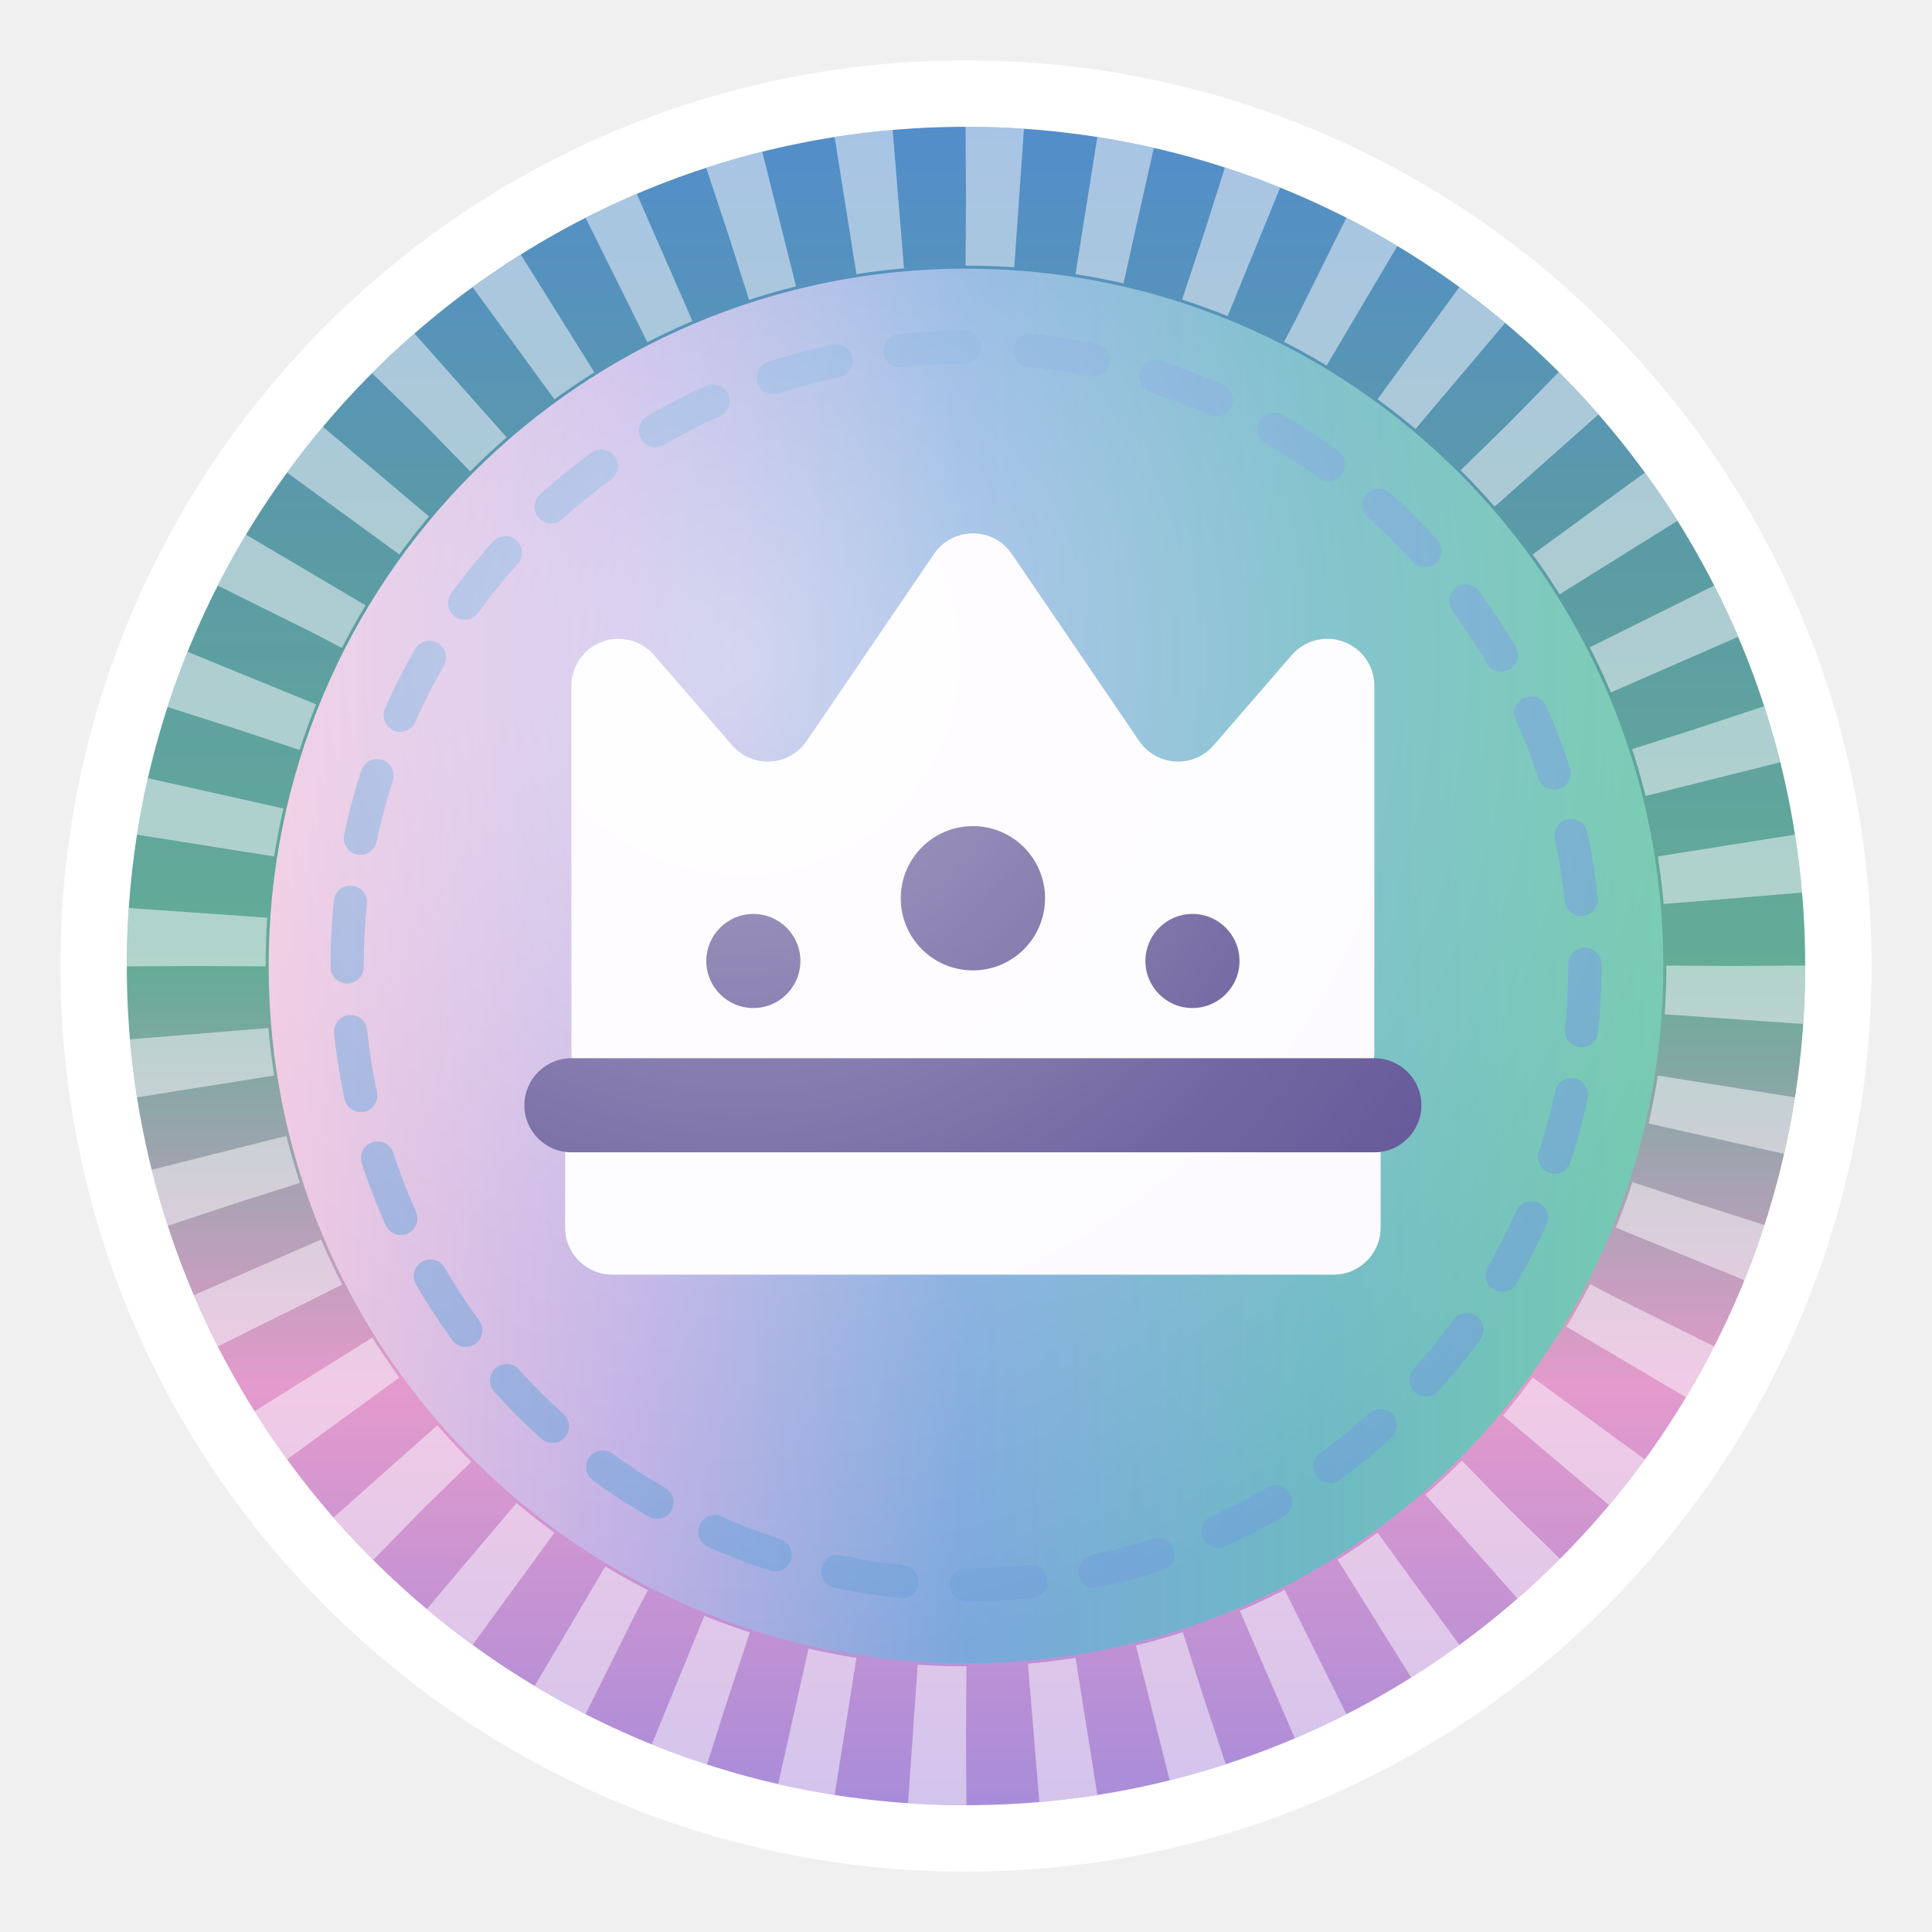
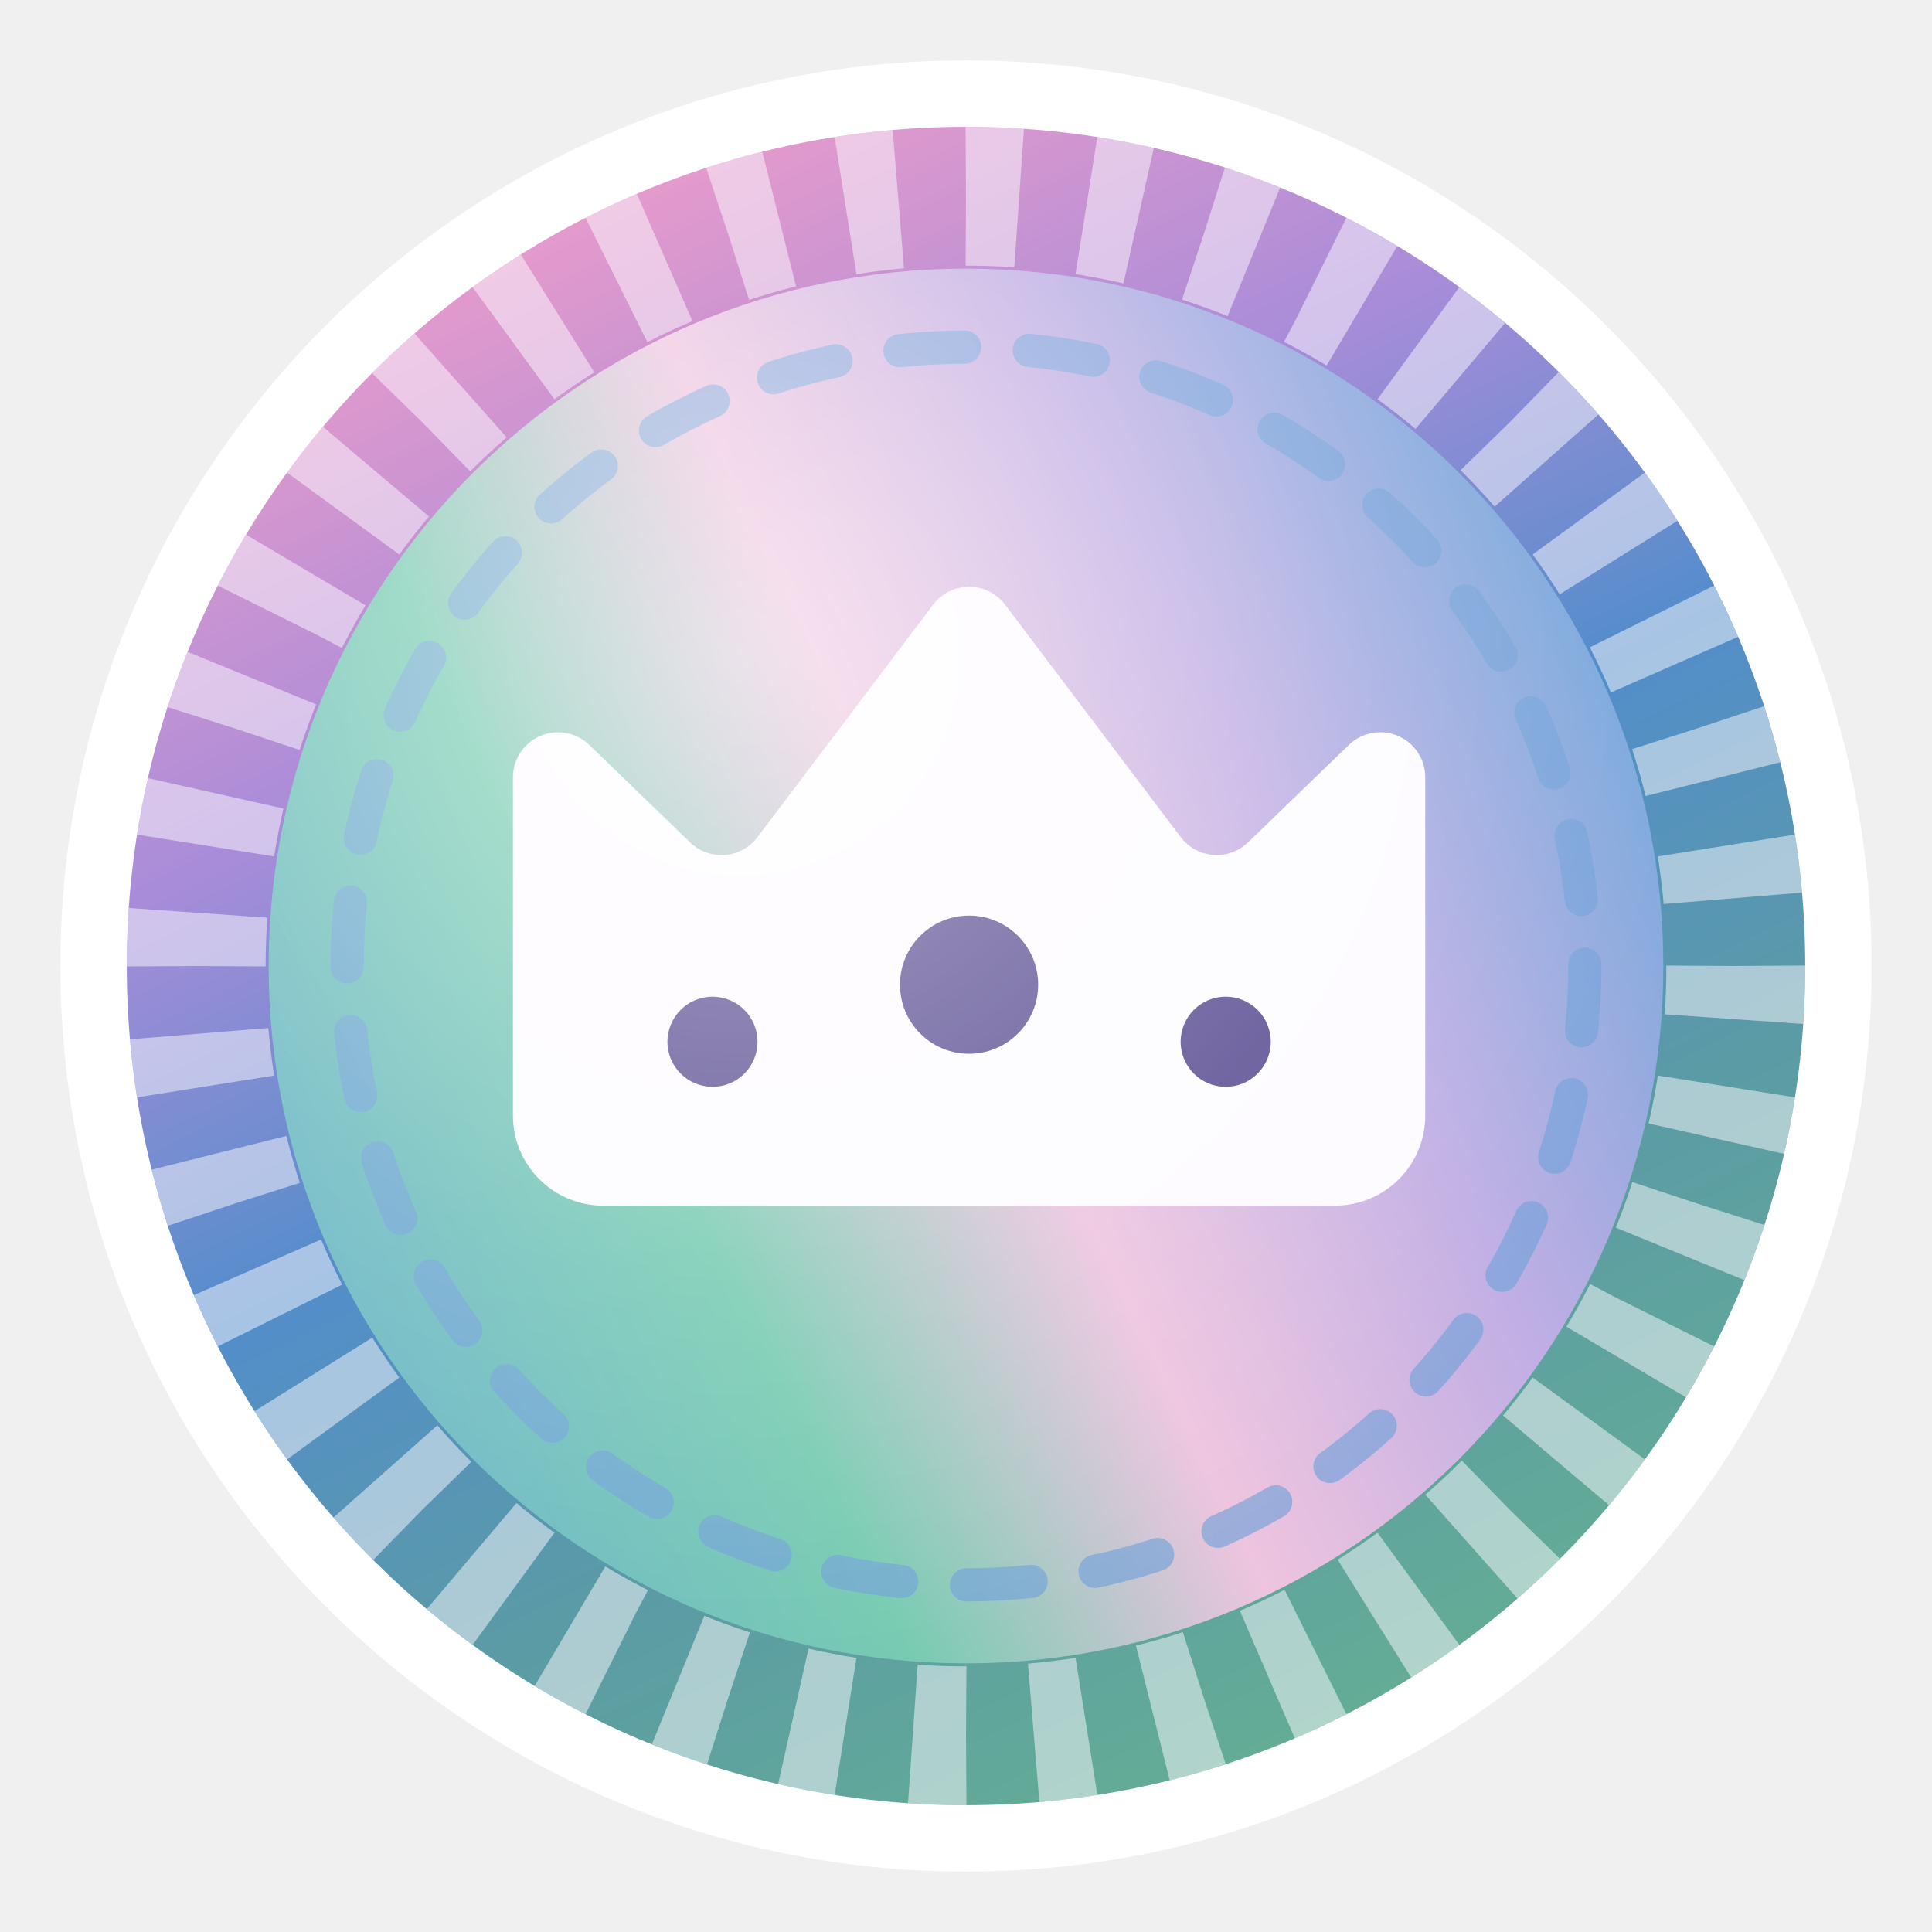
<svg xmlns="http://www.w3.org/2000/svg" viewBox="0 0 32 32">
  <defs>
-     <linearGradient id="x13f" gradientUnits="userSpaceOnUse" x1="4.45" y1="16" x2="27.55" y2="16">
-       <stop offset="0" stop-color="#eec4df" />
-       <stop offset="0.25" stop-color="#c0aee4" />
-       <stop offset="0.5" stop-color="#7ba8dc" />
-       <stop offset="0.75" stop-color="#6eb9c4" />
-       <stop offset="1" stop-color="#77cbb1" />
+     <linearGradient id="allf" gradientUnits="userSpaceOnUse" x1="5.594" y1="21.011" x2="26.406" y2="10.989">
+       <stop offset="0" stop-color="#6eb9c4" />
+       <stop offset="0.25" stop-color="#77cbb1" />
+       <stop offset="0.5" stop-color="#eec4df" />
+       <stop offset="0.75" stop-color="#c0aee4" />
+       <stop offset="1" stop-color="#7ba8dc" />
    </linearGradient>
-     <linearGradient id="x13e" gradientUnits="userSpaceOnUse" x1="16" y1="2.1" x2="16" y2="29.9">
-       <stop offset="0" stop-color="#538dcb" />
-       <stop offset="0.25" stop-color="#5b9ba5" />
-       <stop offset="0.5" stop-color="#64ac96" />
-       <stop offset="0.75" stop-color="#e49acc" />
-       <stop offset="1" stop-color="#a88cd9" />
+     <linearGradient id="alle" gradientUnits="userSpaceOnUse" x1="9.969" y1="3.477" x2="22.031" y2="28.523">
+       <stop offset="0" stop-color="#e49acc" />
+       <stop offset="0.25" stop-color="#a88cd9" />
+       <stop offset="0.5" stop-color="#538dcb" />
+       <stop offset="0.75" stop-color="#5b9ba5" />
+       <stop offset="1" stop-color="#64ac96" />
    </linearGradient>
-     <radialGradient id="x13h" cx=".34" cy=".28" r=".72">
+     <radialGradient id="allh" cx=".34" cy=".28" r=".72">
      <stop offset="0" stop-color="#fff" stop-opacity=".5" />
      <stop offset=".62" stop-color="#fff" stop-opacity=".14" />
      <stop offset="1" stop-color="#fff" stop-opacity="0" />
    </radialGradient>
  </defs>
  <g stroke-linejoin="round" stroke-linecap="round">
    <circle cx="16" cy="16" r="15" fill="#fff" />
-     <circle cx="16" cy="16" r="13.9" fill="url(#x13e)" />
+     <circle cx="16" cy="16" r="13.9" fill="url(#alle)" />
    <circle cx="16" cy="16" r="12.75" fill="none" stroke="#fdfbff" stroke-width="2.3" stroke-dasharray="0.881 1.122" stroke-linecap="butt" opacity=".5" />
-     <circle cx="16" cy="16" r="11.55" fill="url(#x13f)" />
+     <circle cx="16" cy="16" r="11.55" fill="url(#allf)" />
    <circle cx="16" cy="16" r="10.25" fill="none" stroke="#71a2d9" stroke-width=".55" stroke-dasharray="1.073 1.073" opacity=".65" />
-     <g vector-effect="non-scaling-stroke" transform="translate(16 16) scale(1.039) translate(-15.89 -17.08)">
-       <path d="M10.35 19.2A0.75 0.75 0 0 1 9.6 18.45L9.6 12.614A0.75 0.75 0 0 1 10.917 12.123L12.162 13.562A0.75 0.75 0 0 0 13.349 13.494L15.38 10.511A0.75 0.75 0 0 1 16.62 10.511L18.651 13.494A0.75 0.75 0 0 0 19.838 13.562L21.083 12.123A0.75 0.75 0 0 1 22.4 12.614L22.4 18.45A0.75 0.75 0 0 1 21.65 19.2Z" fill="#fdfbff" />
-       <rect x="9.5" y="19" width="13" height="3" rx="0.75" fill="#fdfbff" />
-       <path d="M9.6 20.05A0.75 0.75 0 0 1 9.6 18.55L22.4 18.55A0.75 0.75 0 0 1 22.4 20.05Z" fill="#5c4f93" />
-       <circle cx="16" cy="16" r="1.15" fill="#5c4f93" />
-       <circle cx="12.5" cy="17" r="0.75" fill="#5c4f93" />
-       <circle cx="19.5" cy="17" r="0.75" fill="#5c4f93" />
+     <g transform="translate(16 16) scale(0.995) translate(-15.999 -16.035)">
+       <path d="M9.957 20.024A1.5 1.5 0 0 1 8.457 18.524L8.457 12.894A0.75 0.75 0 0 1 9.728 12.355L11.407 13.978A0.75 0.75 0 0 0 12.527 13.891L15.452 10.02A0.75 0.75 0 0 1 16.649 10.02L19.574 13.891A0.75 0.75 0 0 0 20.693 13.978L22.372 12.355A0.75 0.75 0 0 1 23.644 12.894L23.644 18.524A1.5 1.5 0 0 1 22.144 20.024Z" fill="#fdfbff" />
+       <circle cx="16.05" cy="16.346" r="1.15" fill="#5c4f93" />
+       <circle cx="11.779" cy="17.296" r="0.75" fill="#5c4f93" />
+       <circle cx="20.322" cy="17.296" r="0.75" fill="#5c4f93" />
    </g>
-     <circle cx="16" cy="16" r="11.55" fill="url(#x13h)" />
+     <circle cx="16" cy="16" r="11.55" fill="url(#allh)" />
  </g>
</svg>
